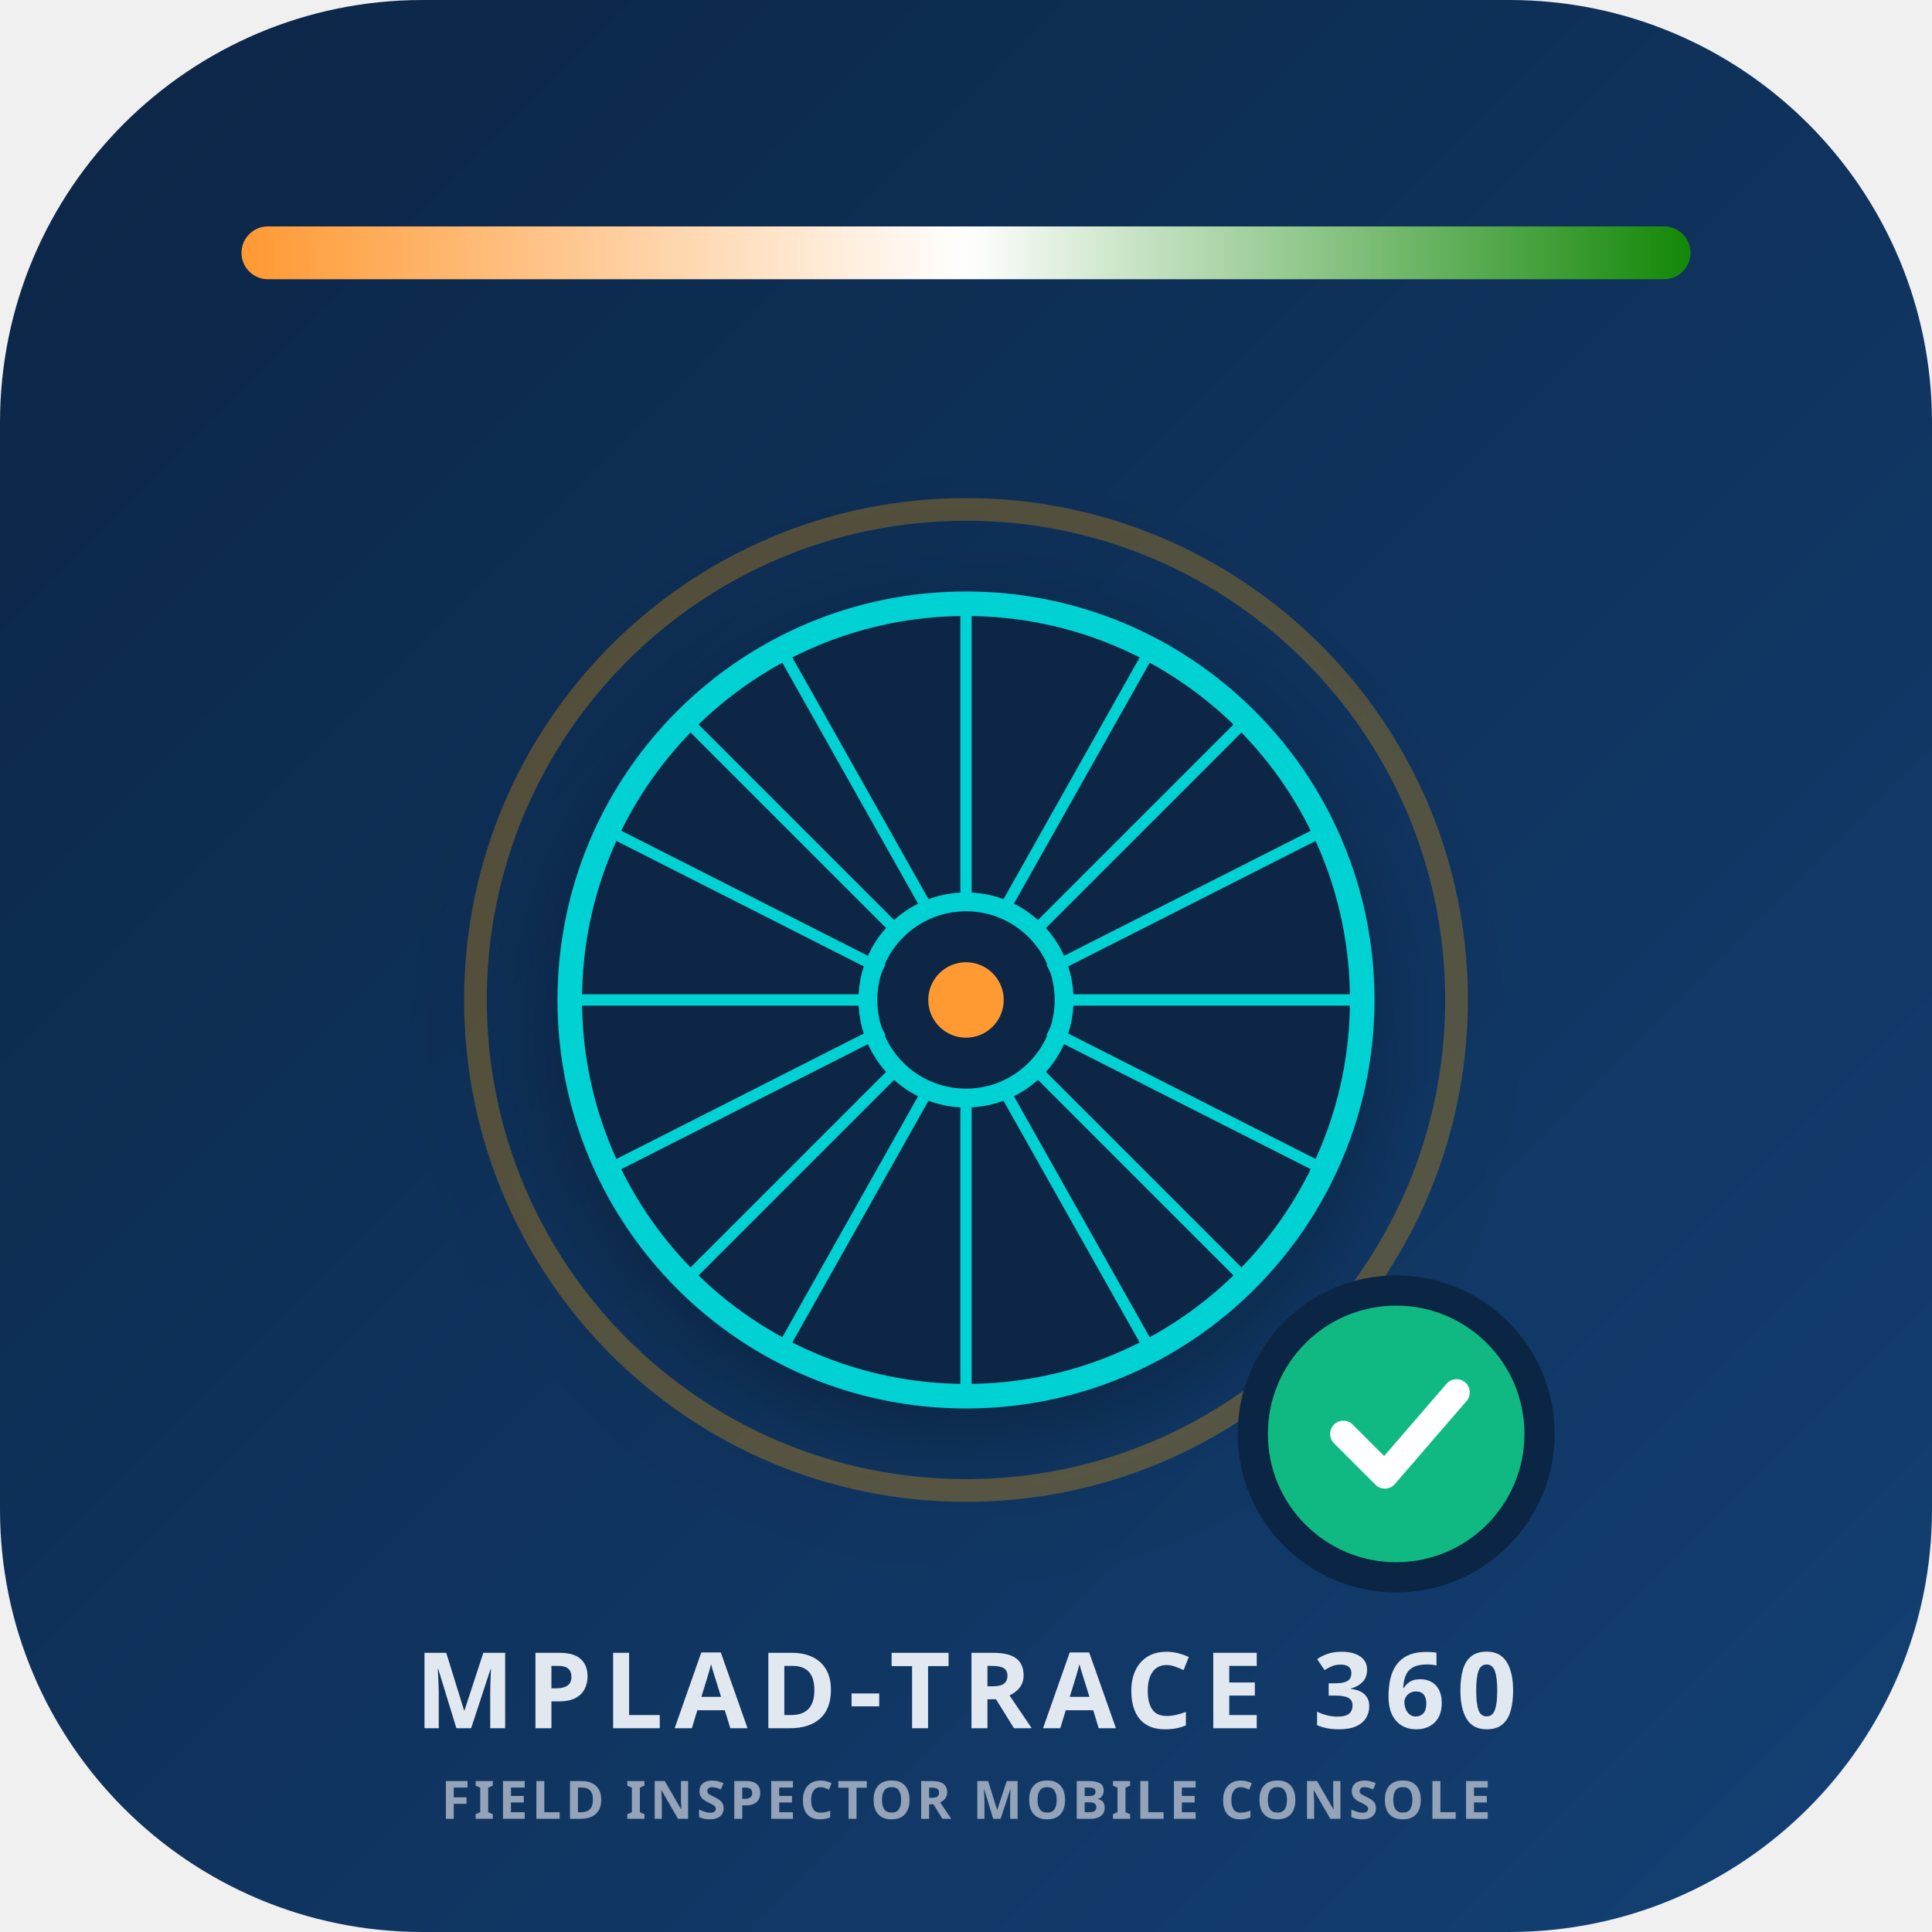
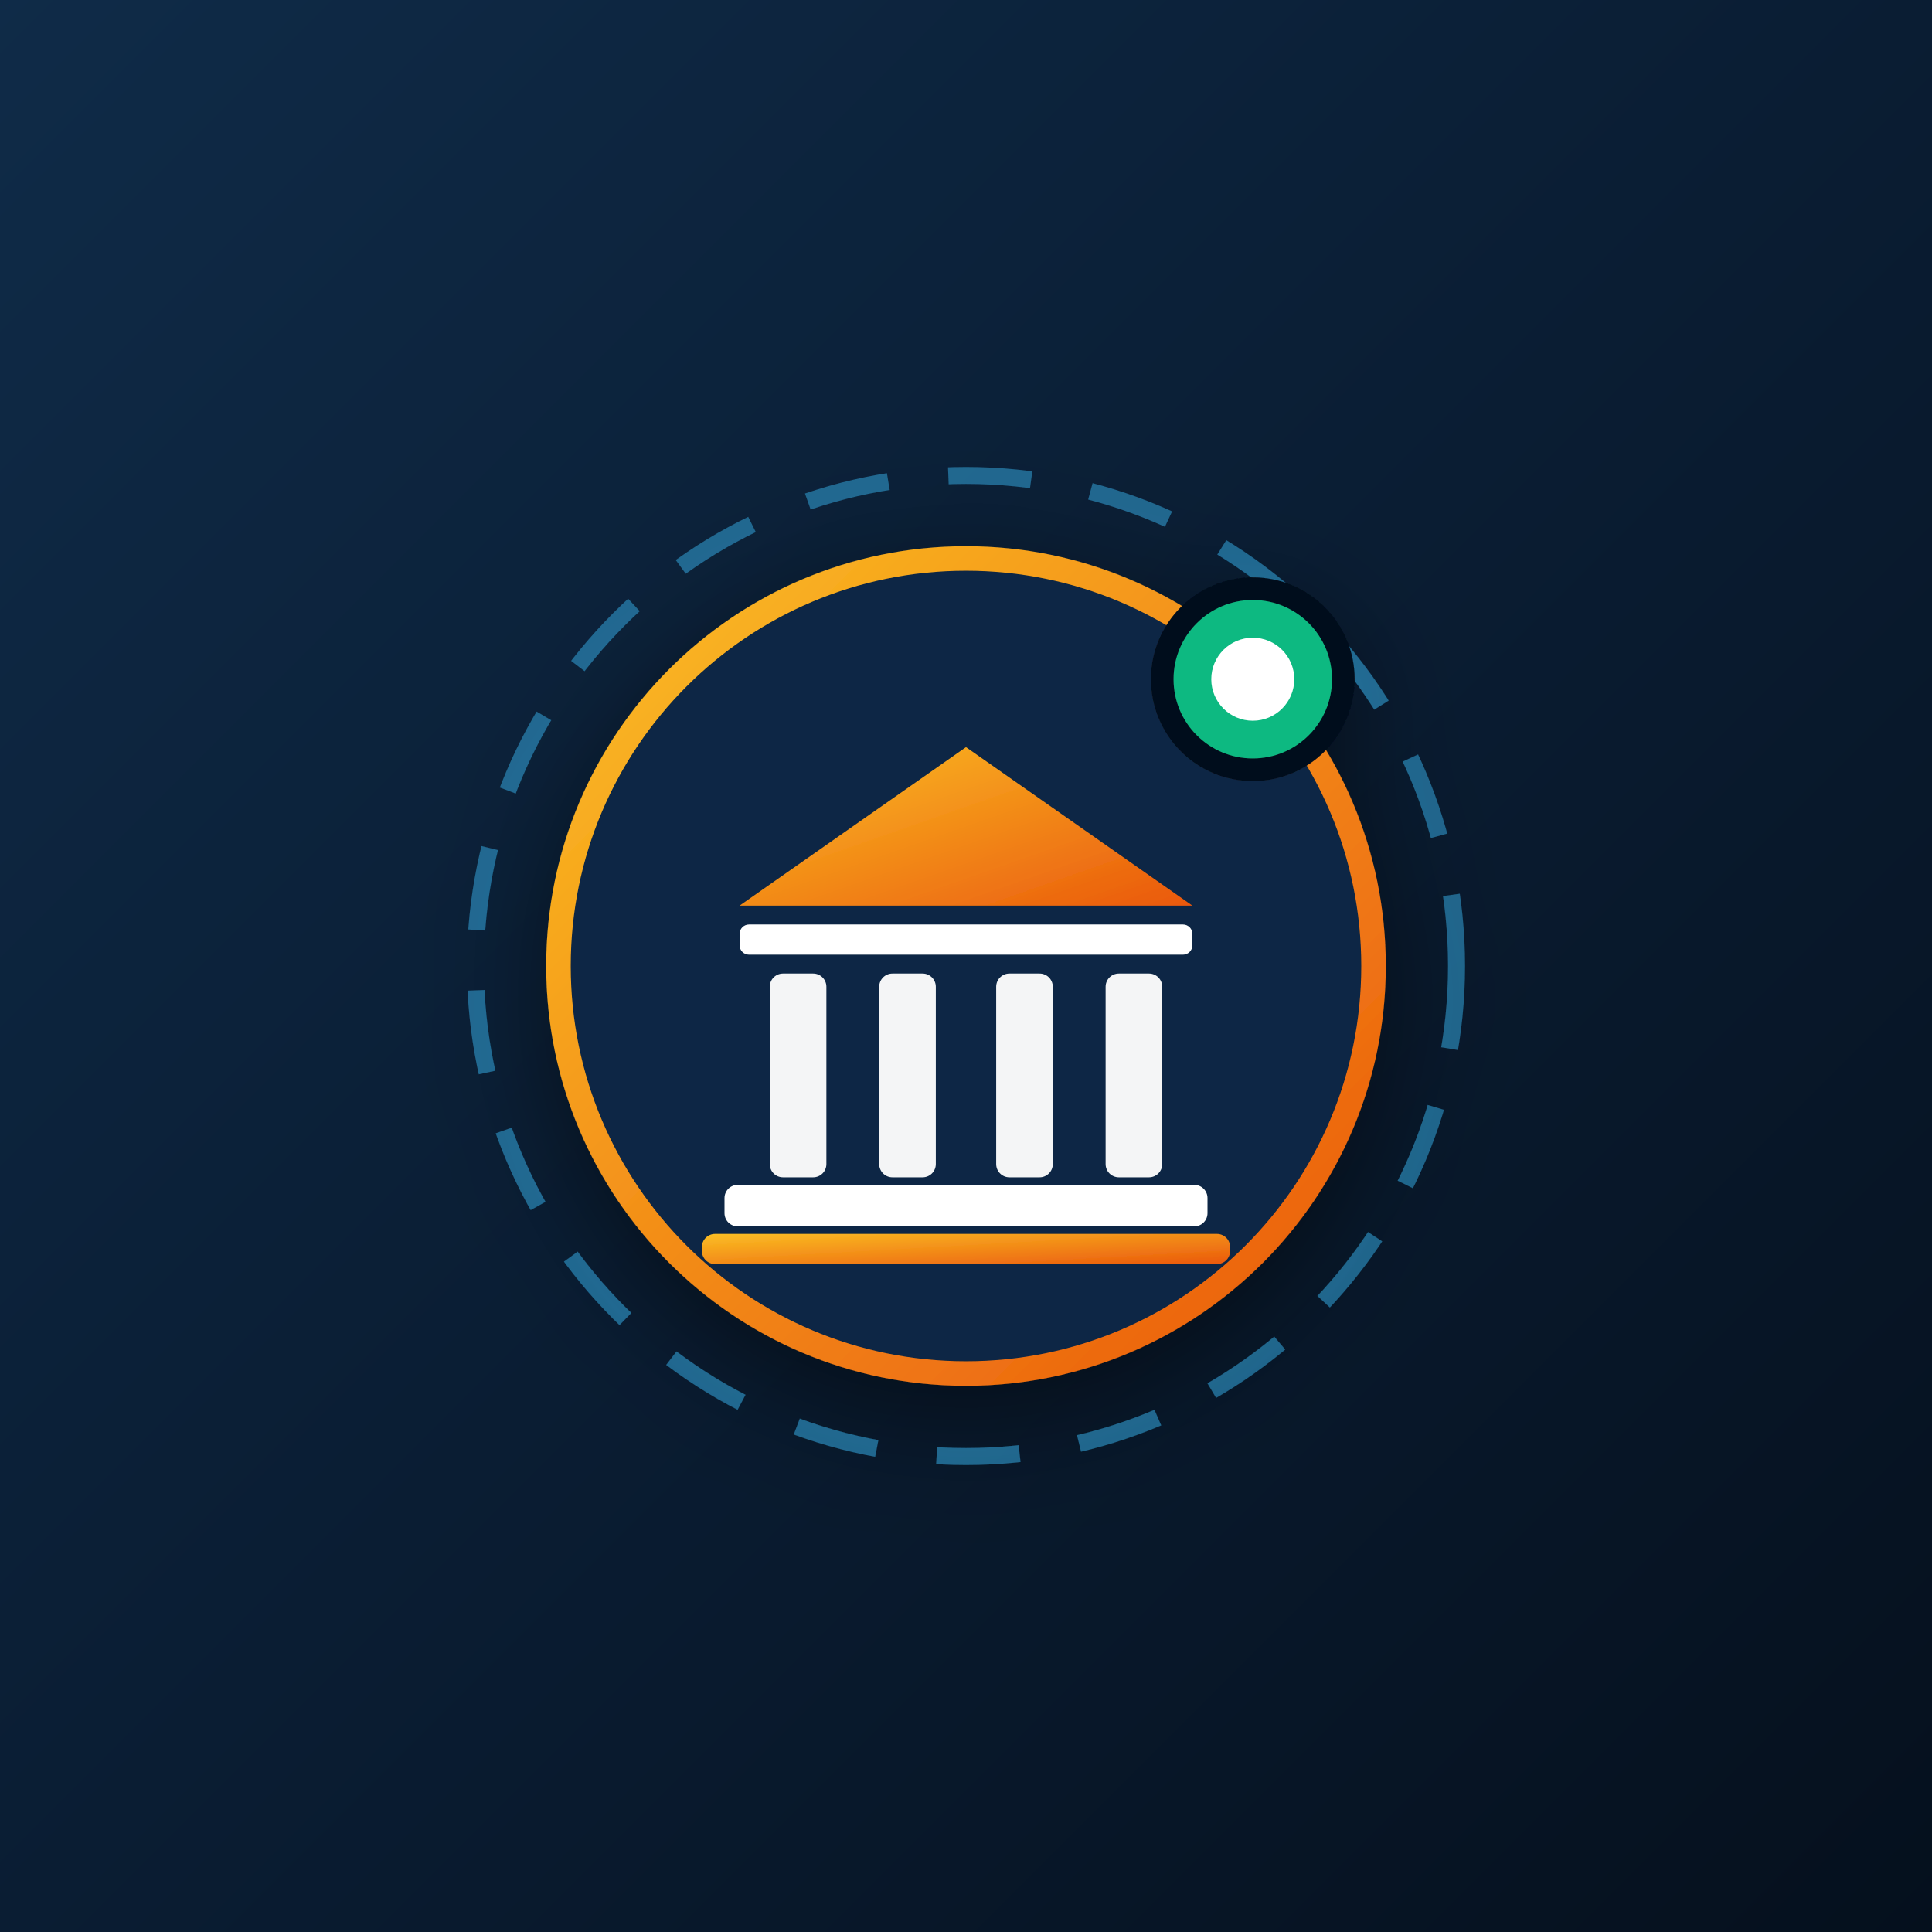
<svg xmlns="http://www.w3.org/2000/svg" width="512" height="512" viewBox="0 0 512 512">
  <defs>
-     <linearGradient id="bgGrad512" x1="0%" y1="0%" x2="100%" y2="100%">
-       <stop offset="0%" stop-color="#0B2545" />
-       <stop offset="100%" stop-color="#134074" />
+     <linearGradient id="pwaBg512" x1="0%" y1="0%" x2="100%" y2="100%">
+       <stop offset="0%" stop-color="#0F2B48" />
+       <stop offset="50%" stop-color="#0A1D33" />
+       <stop offset="100%" stop-color="#05101D" />
    </linearGradient>
-     <linearGradient id="flagGrad512" x1="0%" y1="0%" x2="100%" y2="0%">
-       <stop offset="0%" stop-color="#FF9933" />
-       <stop offset="50%" stop-color="#FFFFFF" />
-       <stop offset="100%" stop-color="#138808" />
+     <linearGradient id="goldGrad512" x1="0%" y1="0%" x2="100%" y2="100%">
+       <stop offset="0%" stop-color="#FBBF24" />
+       <stop offset="100%" stop-color="#EA580C" />
    </linearGradient>
-     <filter id="shadow512" x="-10%" y="-10%" width="120%" height="120%">
-       <feDropShadow dx="0" dy="8" stdDeviation="12" flood-color="#000000" flood-opacity="0.3" />
+     <linearGradient id="radarGrad512" x1="0%" y1="0%" x2="100%" y2="100%">
+       <stop offset="0%" stop-color="#38BDF8" />
+       <stop offset="100%" stop-color="#0284C7" />
+     </linearGradient>
+     <filter id="glow512" x="-20%" y="-20%" width="140%" height="140%">
+       <feDropShadow dx="0" dy="8" stdDeviation="14" flood-color="#000000" flood-opacity="0.45" />
    </filter>
  </defs>
-   <rect width="512" height="512" rx="112" fill="url(#bgGrad512)" />
-   <rect x="64" y="60" width="384" height="14" rx="7" fill="url(#flagGrad512)" />
-   <g filter="url(#shadow512)">
-     <circle cx="256" cy="265" r="130" stroke="#EE9B00" stroke-width="6" fill="none" opacity="0.3" />
-     <circle cx="256" cy="265" r="105" stroke="#00D2D3" stroke-width="6.5" fill="#0B2545" />
-     <circle cx="256" cy="265" r="26" fill="#0B2545" stroke="#00D2D3" stroke-width="5" />
-     <circle cx="256" cy="265" r="10" fill="#FF9933" />
-     <g stroke="#00D2D3" stroke-width="3">
-       <line x1="256" y1="160" x2="256" y2="239" />
-       <line x1="256" y1="291" x2="256" y2="370" />
-       <line x1="151" y1="265" x2="230" y2="265" />
-       <line x1="282" y1="265" x2="361" y2="265" />
-       <line x1="181" y1="190" x2="237" y2="246" />
-       <line x1="275" y1="284" x2="331" y2="340" />
-       <line x1="181" y1="340" x2="237" y2="284" />
-       <line x1="275" y1="246" x2="331" y2="190" />
-       <line x1="207" y1="172" x2="247" y2="243" />
-       <line x1="265" y1="287" x2="305" y2="358" />
-       <line x1="163" y1="221" x2="234" y2="257" />
-       <line x1="278" y1="273" x2="349" y2="309" />
-       <line x1="163" y1="309" x2="234" y2="273" />
-       <line x1="278" y1="257" x2="349" y2="221" />
-       <line x1="207" y1="358" x2="247" y2="287" />
-       <line x1="265" y1="243" x2="305" y2="172" />
-     </g>
+   <rect width="512" height="512" fill="url(#pwaBg512)" />
+   <g transform="translate(256, 256)" filter="url(#glow512)">
+     <circle cx="0" cy="0" r="130" fill="none" stroke="#38BDF8" stroke-width="4.5" stroke-dasharray="22 16" opacity="0.45" />
+     <circle cx="0" cy="0" r="108" fill="#0D2744" stroke="url(#goldGrad512)" stroke-width="6.5" />
+     <path d="M -60 -16 L 0 -58 L 60 -16 Z" fill="url(#goldGrad512)" />
+     <rect x="-60" y="-11" width="120" height="8" rx="2.5" fill="#FFFFFF" />
+     <rect x="-52" y="2" width="15" height="54" rx="3.5" fill="#FFFFFF" opacity="0.95" />
+     <rect x="-23" y="2" width="15" height="54" rx="3.5" fill="#FFFFFF" opacity="0.95" />
+     <rect x="8" y="2" width="15" height="54" rx="3.5" fill="#FFFFFF" opacity="0.95" />
+     <rect x="37" y="2" width="15" height="54" rx="3.5" fill="#FFFFFF" opacity="0.95" />
+     <rect x="-64" y="58" width="128" height="11" rx="3.5" fill="#FFFFFF" />
+     <rect x="-70" y="71" width="140" height="8" rx="3.5" fill="url(#goldGrad512)" />
+     <circle cx="76" cy="-76" r="24" fill="#10B981" stroke="#05101D" stroke-width="6" />
+     <circle cx="76" cy="-76" r="11" fill="#FFFFFF" />
  </g>
-   <circle cx="370" cy="380" r="38" fill="#10B981" stroke="#0B2545" stroke-width="8" />
-   <path d="M356 380 L367 391 L386 369" stroke="#FFFFFF" stroke-width="7" fill="none" stroke-linecap="round" stroke-linejoin="round" />
-   <text x="256" y="458" fill="#E2E8F0" font-family="system-ui, sans-serif" font-weight="900" font-size="28" text-anchor="middle" letter-spacing="3">MPLAD-TRACE 360</text>
-   <text x="256" y="482" fill="#94A3B8" font-family="system-ui, sans-serif" font-weight="bold" font-size="14" text-anchor="middle" letter-spacing="1">FIELD INSPECTOR MOBILE CONSOLE</text>
</svg>
